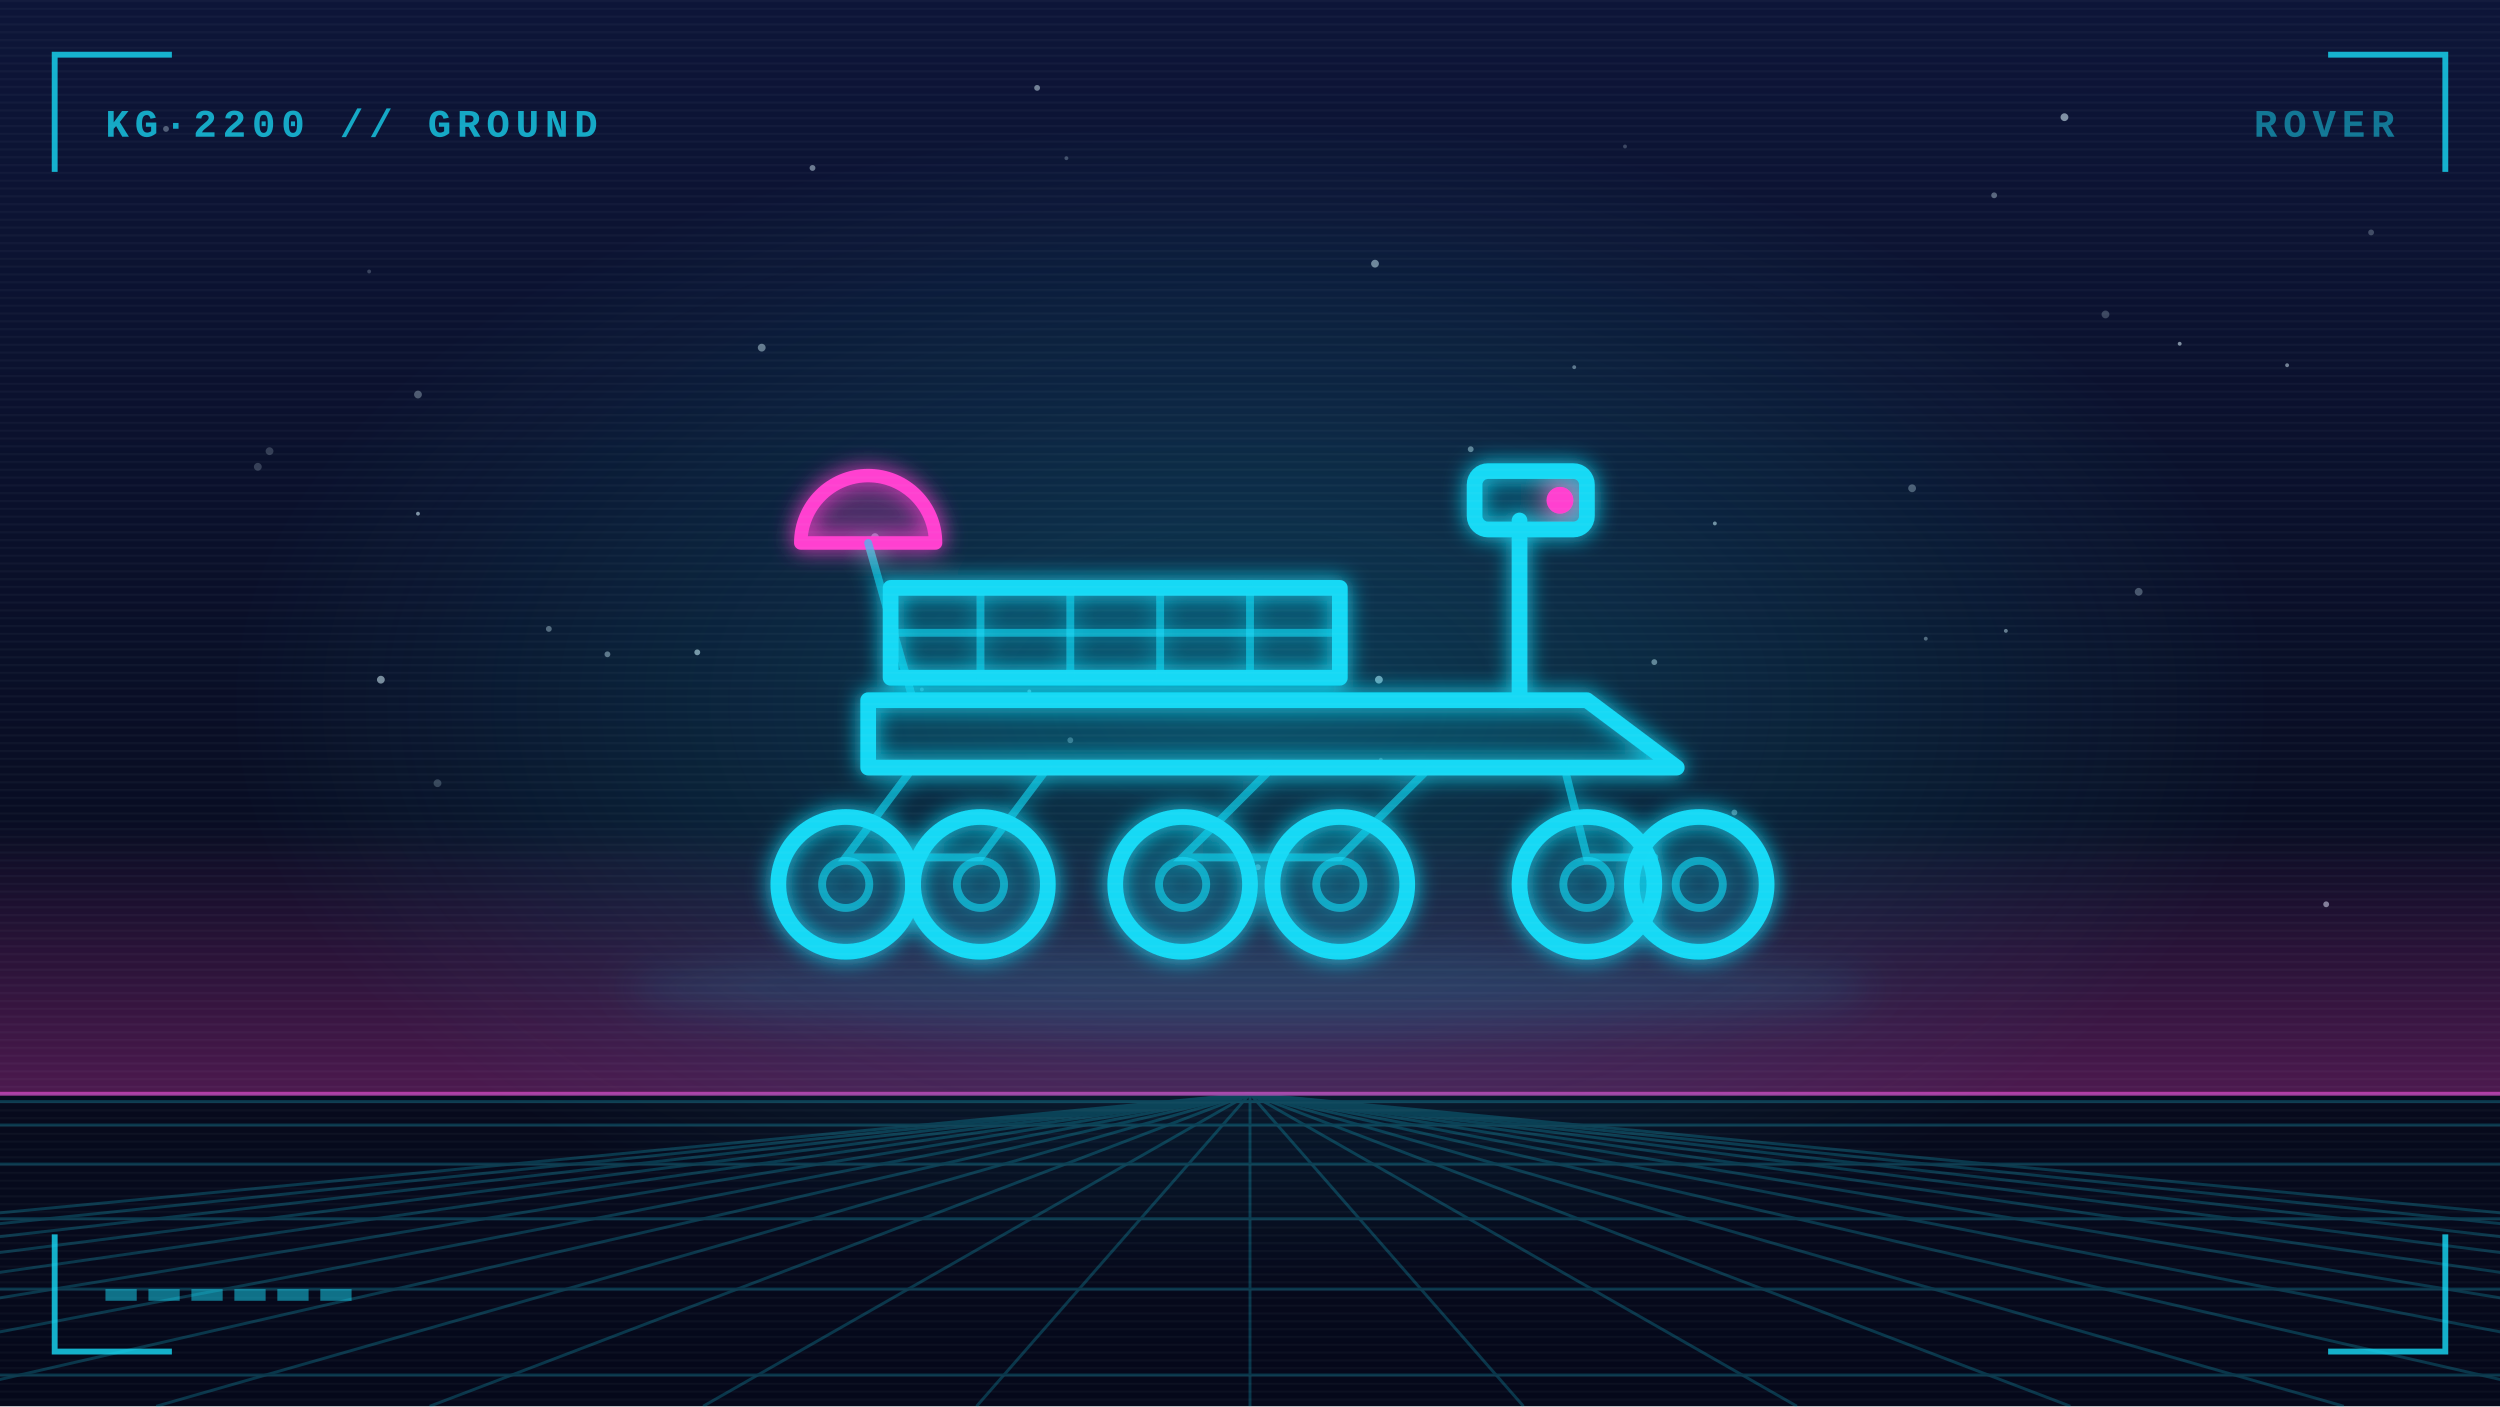
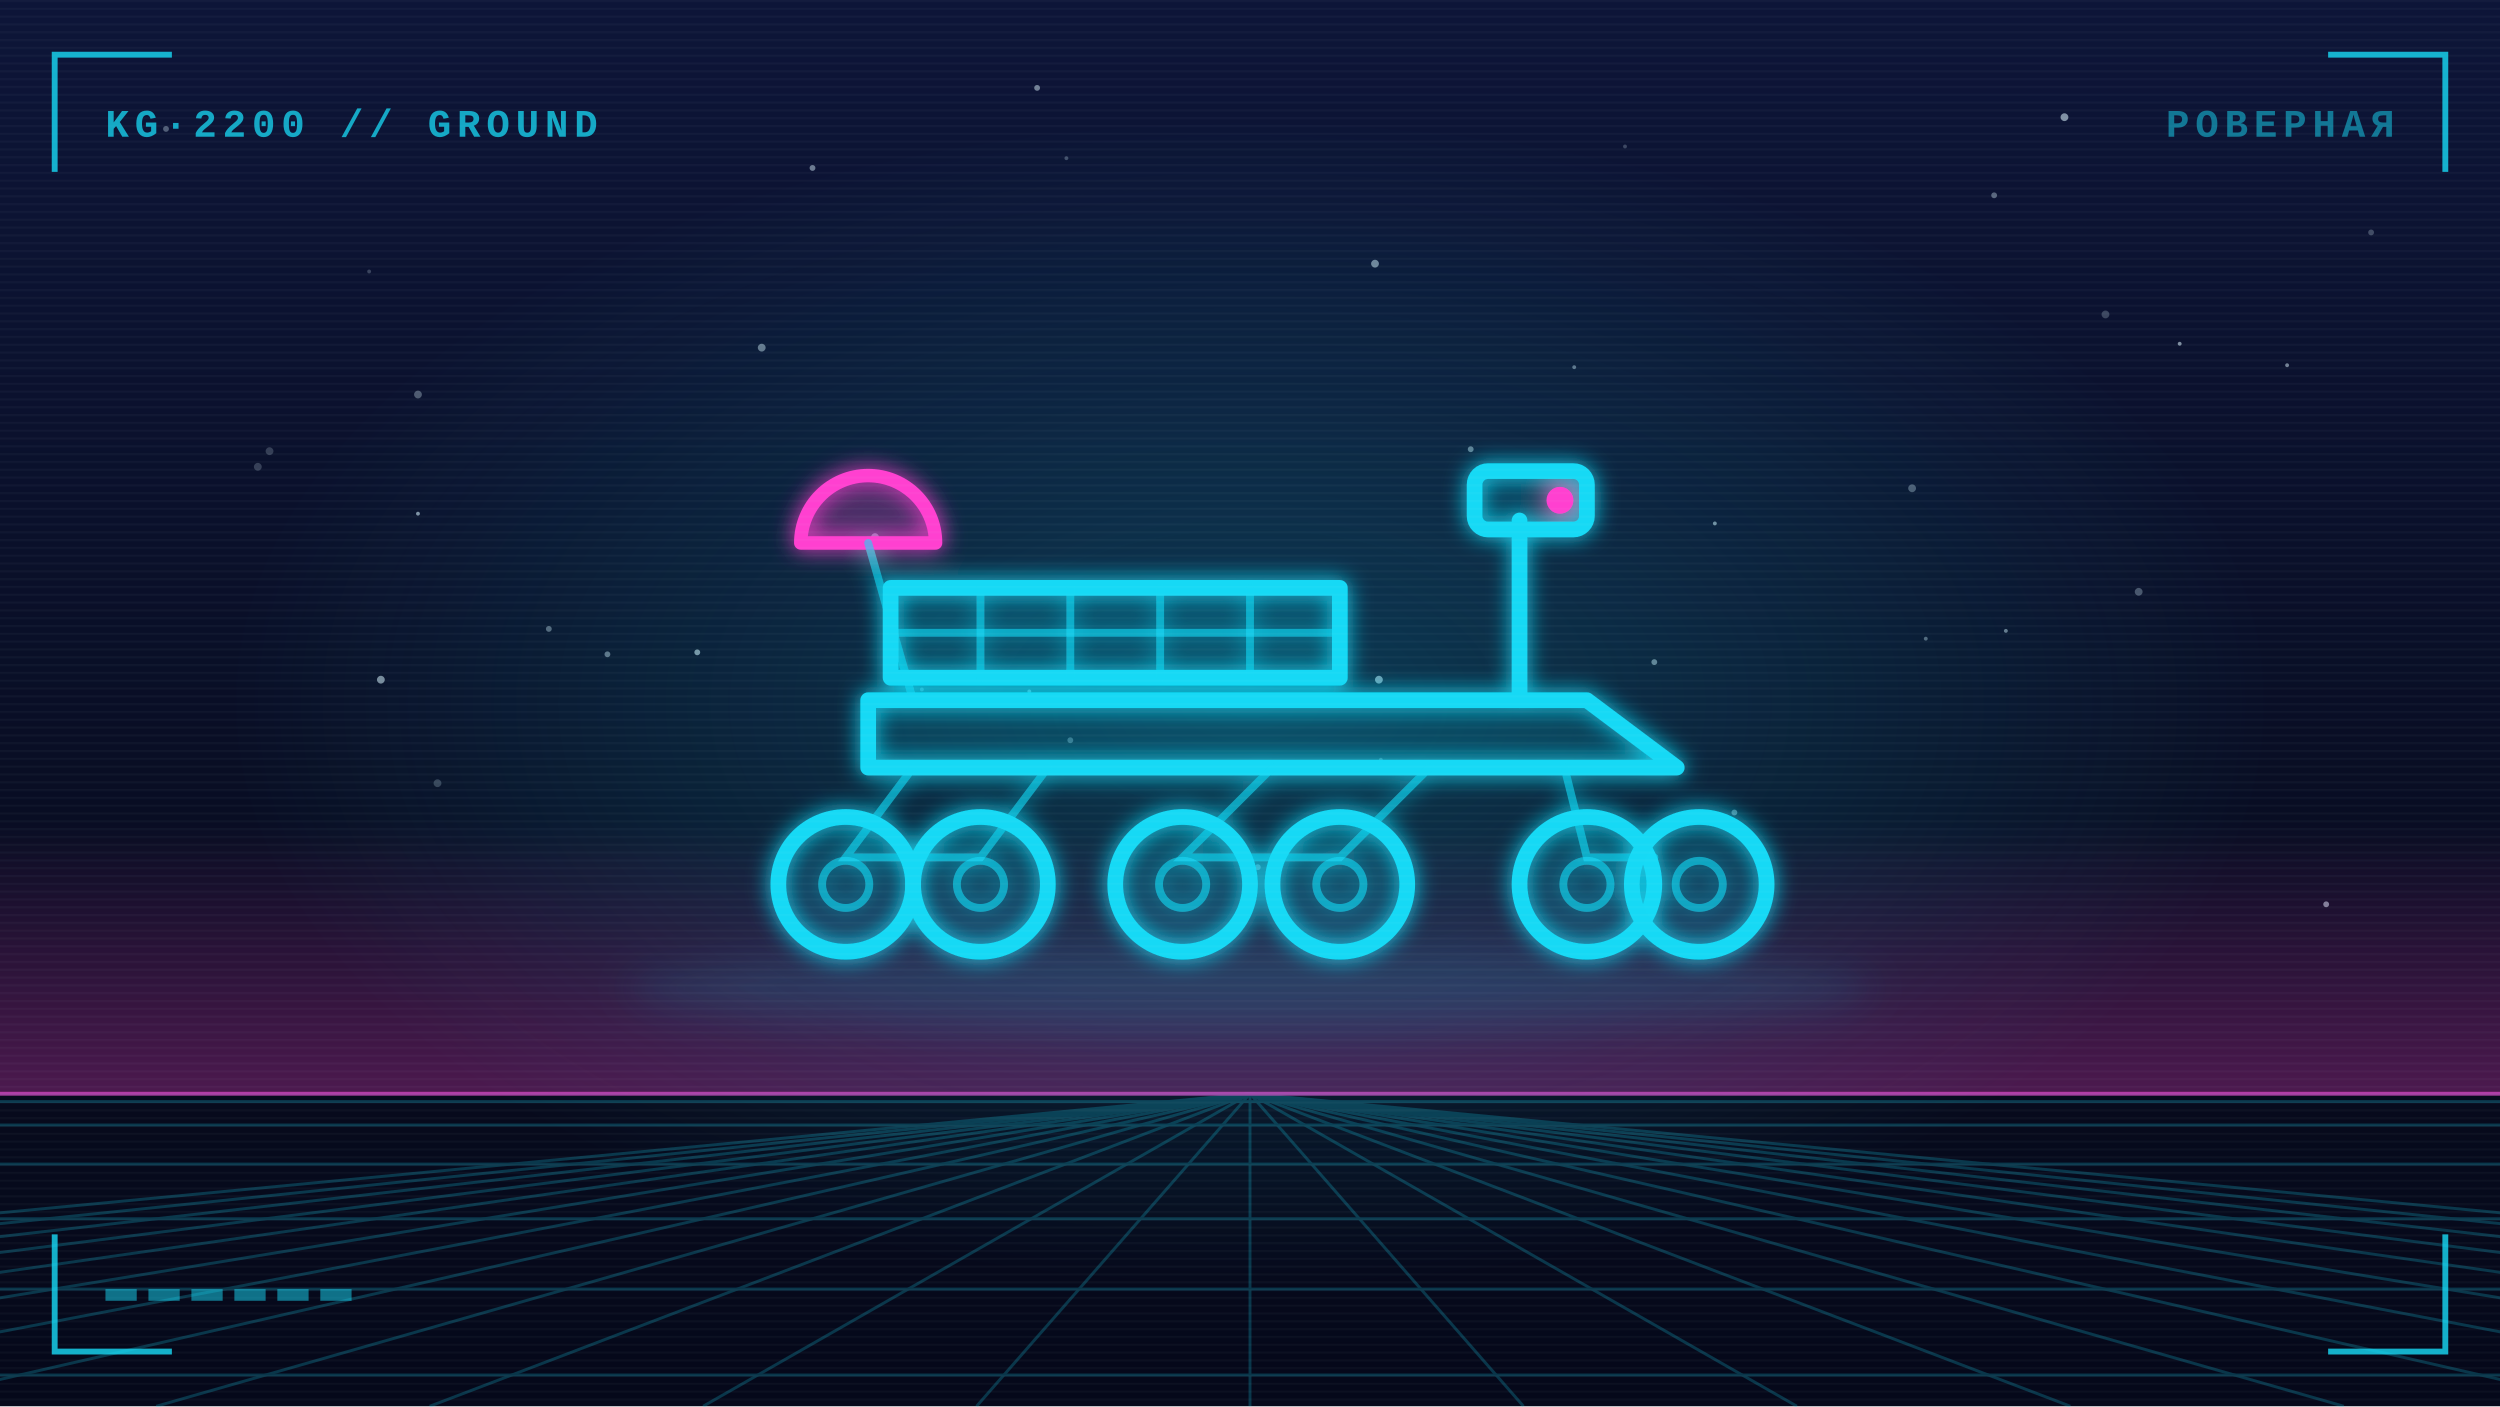
<svg xmlns="http://www.w3.org/2000/svg" viewBox="0 0 1280 720" width="1280" height="720">
  <defs>
    <linearGradient id="bg" x1="0" y1="0" x2="0" y2="1">
      <stop offset="0" stop-color="#0d1538" />
      <stop offset=".75" stop-color="#070b1d" />
      <stop offset="1" stop-color="#05081a" />
    </linearGradient>
    <radialGradient id="halo" cx=".5" cy=".5" r=".5">
      <stop offset="0" stop-color="#18d9f5" stop-opacity=".22" />
      <stop offset="1" stop-color="#18d9f5" stop-opacity="0" />
    </radialGradient>
    <linearGradient id="hz" x1="0" y1="0" x2="0" y2="1">
      <stop offset="0" stop-color="#ff3fd0" stop-opacity="0" />
      <stop offset="1" stop-color="#ff3fd0" stop-opacity=".28" />
    </linearGradient>
    <pattern id="scan" width="4" height="4" patternUnits="userSpaceOnUse">
      <rect width="4" height="1" fill="#dff6ff" opacity=".035" />
    </pattern>
    <filter id="bl" x="-20%" y="-20%" width="140%" height="140%">
      <feGaussianBlur stdDeviation="6" />
    </filter>
    <filter id="bl2" x="-20%" y="-50%" width="140%" height="200%">
      <feGaussianBlur stdDeviation="10" />
    </filter>
    <filter id="neon" x="-10%" y="-10%" width="120%" height="120%">
      <feGaussianBlur stdDeviation="5" result="b" />
      <feMerge>
        <feMergeNode in="b" />
        <feMergeNode in="SourceGraphic" />
      </feMerge>
    </filter>
    <style>.m{fill:rgba(24,217,245,.07);stroke:#18d9f5;stroke-width:7;stroke-linejoin:round;stroke-linecap:round}.a{fill:rgba(255,63,208,.14);stroke:#ff3fd0;stroke-width:6;stroke-linejoin:round;stroke-linecap:round}.t{fill:none;stroke:#18d9f5;stroke-width:3.5;stroke-linecap:round;opacity:.6}.ta{fill:none;stroke:#ff3fd0;stroke-width:4;stroke-linecap:round;opacity:.85}.f{fill:#18d9f5}.fa{fill:#ff3fd0}.n{fill:none}.w5{stroke-width:5}.w8{stroke-width:8}.w12{stroke-width:12}.w14{stroke-width:14}.o3{opacity:.3}.o4{opacity:.4}.o5{opacity:.45}.o6{opacity:.6}.dash{stroke-dasharray:14 12}.glow{filter:url(#bl);opacity:.7}.sea{fill:#070b1d;opacity:.82}.dk{fill:#070b1d}.hint{opacity:.22;filter:url(#bl2)}.hud{font:600 20px Consolas,"Courier New",monospace;letter-spacing:3px;fill:#18d9f5}</style>
  </defs>
  <rect width="1280" height="720" fill="url(#bg)" />
  <circle cx="548" cy="379" r="1.5" fill="#dff6ff" opacity="0.31" />
  <circle cx="546" cy="81" r="1" fill="#dff6ff" opacity="0.26" />
  <circle cx="448" cy="275" r="2" fill="#dff6ff" opacity="0.53" />
  <circle cx="531" cy="45" r="1.5" fill="#dff6ff" opacity="0.47" />
  <circle cx="706" cy="348" r="2" fill="#dff6ff" opacity="0.57" />
  <circle cx="214" cy="263" r="1" fill="#dff6ff" opacity="0.56" />
  <circle cx="644" cy="444" r="1.5" fill="#dff6ff" opacity="0.45" />
  <circle cx="311" cy="335" r="1.5" fill="#dff6ff" opacity="0.42" />
  <circle cx="769" cy="359" r="2" fill="#dff6ff" opacity="0.21" />
  <circle cx="986" cy="327" r="1" fill="#dff6ff" opacity="0.36" />
  <circle cx="1191" cy="463" r="1.5" fill="#dff6ff" opacity="0.52" />
  <circle cx="472" cy="353" r="1" fill="#dff6ff" opacity="0.39" />
  <circle cx="1171" cy="187" r="1" fill="#dff6ff" opacity="0.49" />
  <circle cx="704" cy="135" r="2" fill="#dff6ff" opacity="0.49" />
  <circle cx="480" cy="269" r="1" fill="#dff6ff" opacity="0.33" />
  <circle cx="357" cy="334" r="1.5" fill="#dff6ff" opacity="0.56" />
  <circle cx="281" cy="322" r="1.5" fill="#dff6ff" opacity="0.37" />
  <circle cx="390" cy="178" r="2" fill="#dff6ff" opacity="0.44" />
  <circle cx="707" cy="389" r="1" fill="#dff6ff" opacity="0.31" />
  <circle cx="806" cy="188" r="1" fill="#dff6ff" opacity="0.41" />
  <circle cx="888" cy="416" r="1.5" fill="#dff6ff" opacity="0.41" />
  <circle cx="847" cy="339" r="1.5" fill="#dff6ff" opacity="0.46" />
  <circle cx="138" cy="231" r="2" fill="#dff6ff" opacity="0.20" />
  <circle cx="214" cy="202" r="2" fill="#dff6ff" opacity="0.32" />
  <circle cx="1057" cy="60" r="2" fill="#dff6ff" opacity="0.55" />
  <circle cx="132" cy="239" r="2" fill="#dff6ff" opacity="0.21" />
  <circle cx="189" cy="139" r="1" fill="#dff6ff" opacity="0.22" />
  <circle cx="85" cy="66" r="1.5" fill="#dff6ff" opacity="0.33" />
  <circle cx="1095" cy="303" r="2" fill="#dff6ff" opacity="0.30" />
  <circle cx="527" cy="354" r="1" fill="#dff6ff" opacity="0.57" />
  <circle cx="1078" cy="161" r="2" fill="#dff6ff" opacity="0.23" />
  <circle cx="1021" cy="100" r="1.5" fill="#dff6ff" opacity="0.36" />
  <circle cx="832" cy="75" r="1" fill="#dff6ff" opacity="0.23" />
  <circle cx="224" cy="401" r="2" fill="#dff6ff" opacity="0.22" />
  <circle cx="1116" cy="176" r="1" fill="#dff6ff" opacity="0.54" />
  <circle cx="1027" cy="323" r="1" fill="#dff6ff" opacity="0.45" />
  <circle cx="878" cy="268" r="1" fill="#dff6ff" opacity="0.52" />
  <circle cx="416" cy="86" r="1.5" fill="#dff6ff" opacity="0.46" />
  <circle cx="1214" cy="119" r="1.5" fill="#dff6ff" opacity="0.25" />
  <circle cx="753" cy="230" r="1.5" fill="#dff6ff" opacity="0.44" />
  <circle cx="979" cy="250" r="2" fill="#dff6ff" opacity="0.32" />
  <circle cx="195" cy="348" r="2" fill="#dff6ff" opacity="0.53" />
  <rect x="0" y="420" width="1280" height="140" fill="url(#hz)" />
  <g stroke="#18d9f5" stroke-width="1.5" opacity=".22">
    <line x1="640" y1="560" x2="-1040" y2="720" />
    <line x1="640" y1="560" x2="-900" y2="720" />
    <line x1="640" y1="560" x2="-760" y2="720" />
    <line x1="640" y1="560" x2="-620" y2="720" />
    <line x1="640" y1="560" x2="-480" y2="720" />
    <line x1="640" y1="560" x2="-340" y2="720" />
    <line x1="640" y1="560" x2="-200" y2="720" />
    <line x1="640" y1="560" x2="-60" y2="720" />
    <line x1="640" y1="560" x2="80" y2="720" />
    <line x1="640" y1="560" x2="220" y2="720" />
    <line x1="640" y1="560" x2="360" y2="720" />
    <line x1="640" y1="560" x2="500" y2="720" />
    <line x1="640" y1="560" x2="640" y2="720" />
    <line x1="640" y1="560" x2="780" y2="720" />
    <line x1="640" y1="560" x2="920" y2="720" />
    <line x1="640" y1="560" x2="1060" y2="720" />
    <line x1="640" y1="560" x2="1200" y2="720" />
    <line x1="640" y1="560" x2="1340" y2="720" />
    <line x1="640" y1="560" x2="1480" y2="720" />
    <line x1="640" y1="560" x2="1620" y2="720" />
    <line x1="640" y1="560" x2="1760" y2="720" />
    <line x1="640" y1="560" x2="1900" y2="720" />
    <line x1="640" y1="560" x2="2040" y2="720" />
    <line x1="640" y1="560" x2="2180" y2="720" />
    <line x1="640" y1="560" x2="2320" y2="720" />
    <line x1="0" y1="560" x2="1280" y2="560" />
    <line x1="0" y1="564" x2="1280" y2="564" />
    <line x1="0" y1="576" x2="1280" y2="576" />
    <line x1="0" y1="596" x2="1280" y2="596" />
    <line x1="0" y1="624" x2="1280" y2="624" />
    <line x1="0" y1="660" x2="1280" y2="660" />
    <line x1="0" y1="704" x2="1280" y2="704" />
  </g>
  <line x1="0" y1="560" x2="1280" y2="560" stroke="#ff3fd0" stroke-width="2" opacity=".6" />
  <ellipse cx="640" cy="360" rx="520" ry="300" fill="url(#halo)" />
  <ellipse cx="640" cy="506" rx="320" ry="22" fill="#18d9f5" opacity=".12" filter="url(#bl2)" />
  <g transform="translate(640,370) scale(1.15)" filter="url(#neon)">
    <path class="m" d="M-170,-10 L150,-10 L190,20 L-170,20 Z" />
    <rect class="m" x="-160" y="-60" width="200" height="40" rx="0" />
    <line class="t" x1="-120.0" y1="-60" x2="-120.0" y2="-20" />
    <line class="t" x1="-80.0" y1="-60" x2="-80.0" y2="-20" />
    <line class="t" x1="-40.0" y1="-60" x2="-40.0" y2="-20" />
    <line class="t" x1="0.0" y1="-60" x2="0.0" y2="-20" />
    <line class="t" x1="-160" y1="-40.0" x2="40" y2="-40.0" />
    <line class="m" x1="120" y1="-10" x2="120" y2="-90" />
    <rect class="m" x="100" y="-112" width="50" height="26" rx="6" />
    <circle class="fa" cx="138" cy="-99" r="6" />
    <path class="a" d="M-200,-80 a30,30 0 0 1 60,0 Z" />
    <line class="t" x1="-170" y1="-80" x2="-150" y2="-10" />
    <path class="t" d="M-150,20 L-180,60 L-120,60 L-90,20 M10,20 L-30,60 L40,60 L80,20 M140,20 L150,60 L180,60" />
    <circle class="m" cx="-180" cy="72" r="30" />
    <circle class="t" cx="-180" cy="72" r="10.5" />
    <circle class="m" cx="-120" cy="72" r="30" />
    <circle class="t" cx="-120" cy="72" r="10.5" />
    <circle class="m" cx="-30" cy="72" r="30" />
    <circle class="t" cx="-30" cy="72" r="10.5" />
    <circle class="m" cx="40" cy="72" r="30" />
    <circle class="t" cx="40" cy="72" r="10.5" />
    <circle class="m" cx="150" cy="72" r="30" />
    <circle class="t" cx="150" cy="72" r="10.5" />
    <circle class="m" cx="200" cy="72" r="30" />
    <circle class="t" cx="200" cy="72" r="10.5" />
  </g>
  <rect width="1280" height="720" fill="url(#scan)" />
  <g fill="none" stroke="#18d9f5" stroke-width="3" opacity=".8">
    <path d="M28,88 L28,28 L88,28" />
    <path d="M1252,88 L1252,28 L1192,28" />
    <path d="M28,632 L28,692 L88,692" />
    <path d="M1252,632 L1252,692 L1192,692" />
  </g>
  <g fill="#18d9f5" opacity=".5">
    <rect x="54" y="660" width="16" height="6" />
    <rect x="76" y="660" width="16" height="6" />
    <rect x="98" y="660" width="16" height="6" />
    <rect x="120" y="660" width="16" height="6" />
    <rect x="142" y="660" width="16" height="6" />
    <rect x="164" y="660" width="16" height="6" />
  </g>
  <text class="hud" x="54" y="70" opacity=".75">KG·2200 // GROUND</text>
-   <text class="hud" x="1226" y="70" text-anchor="end" opacity=".5">ROVER</text>
+   <text class="hud" x="1226" y="70" text-anchor="end" opacity=".5">РОВЕРНАЯ</text>
</svg>
